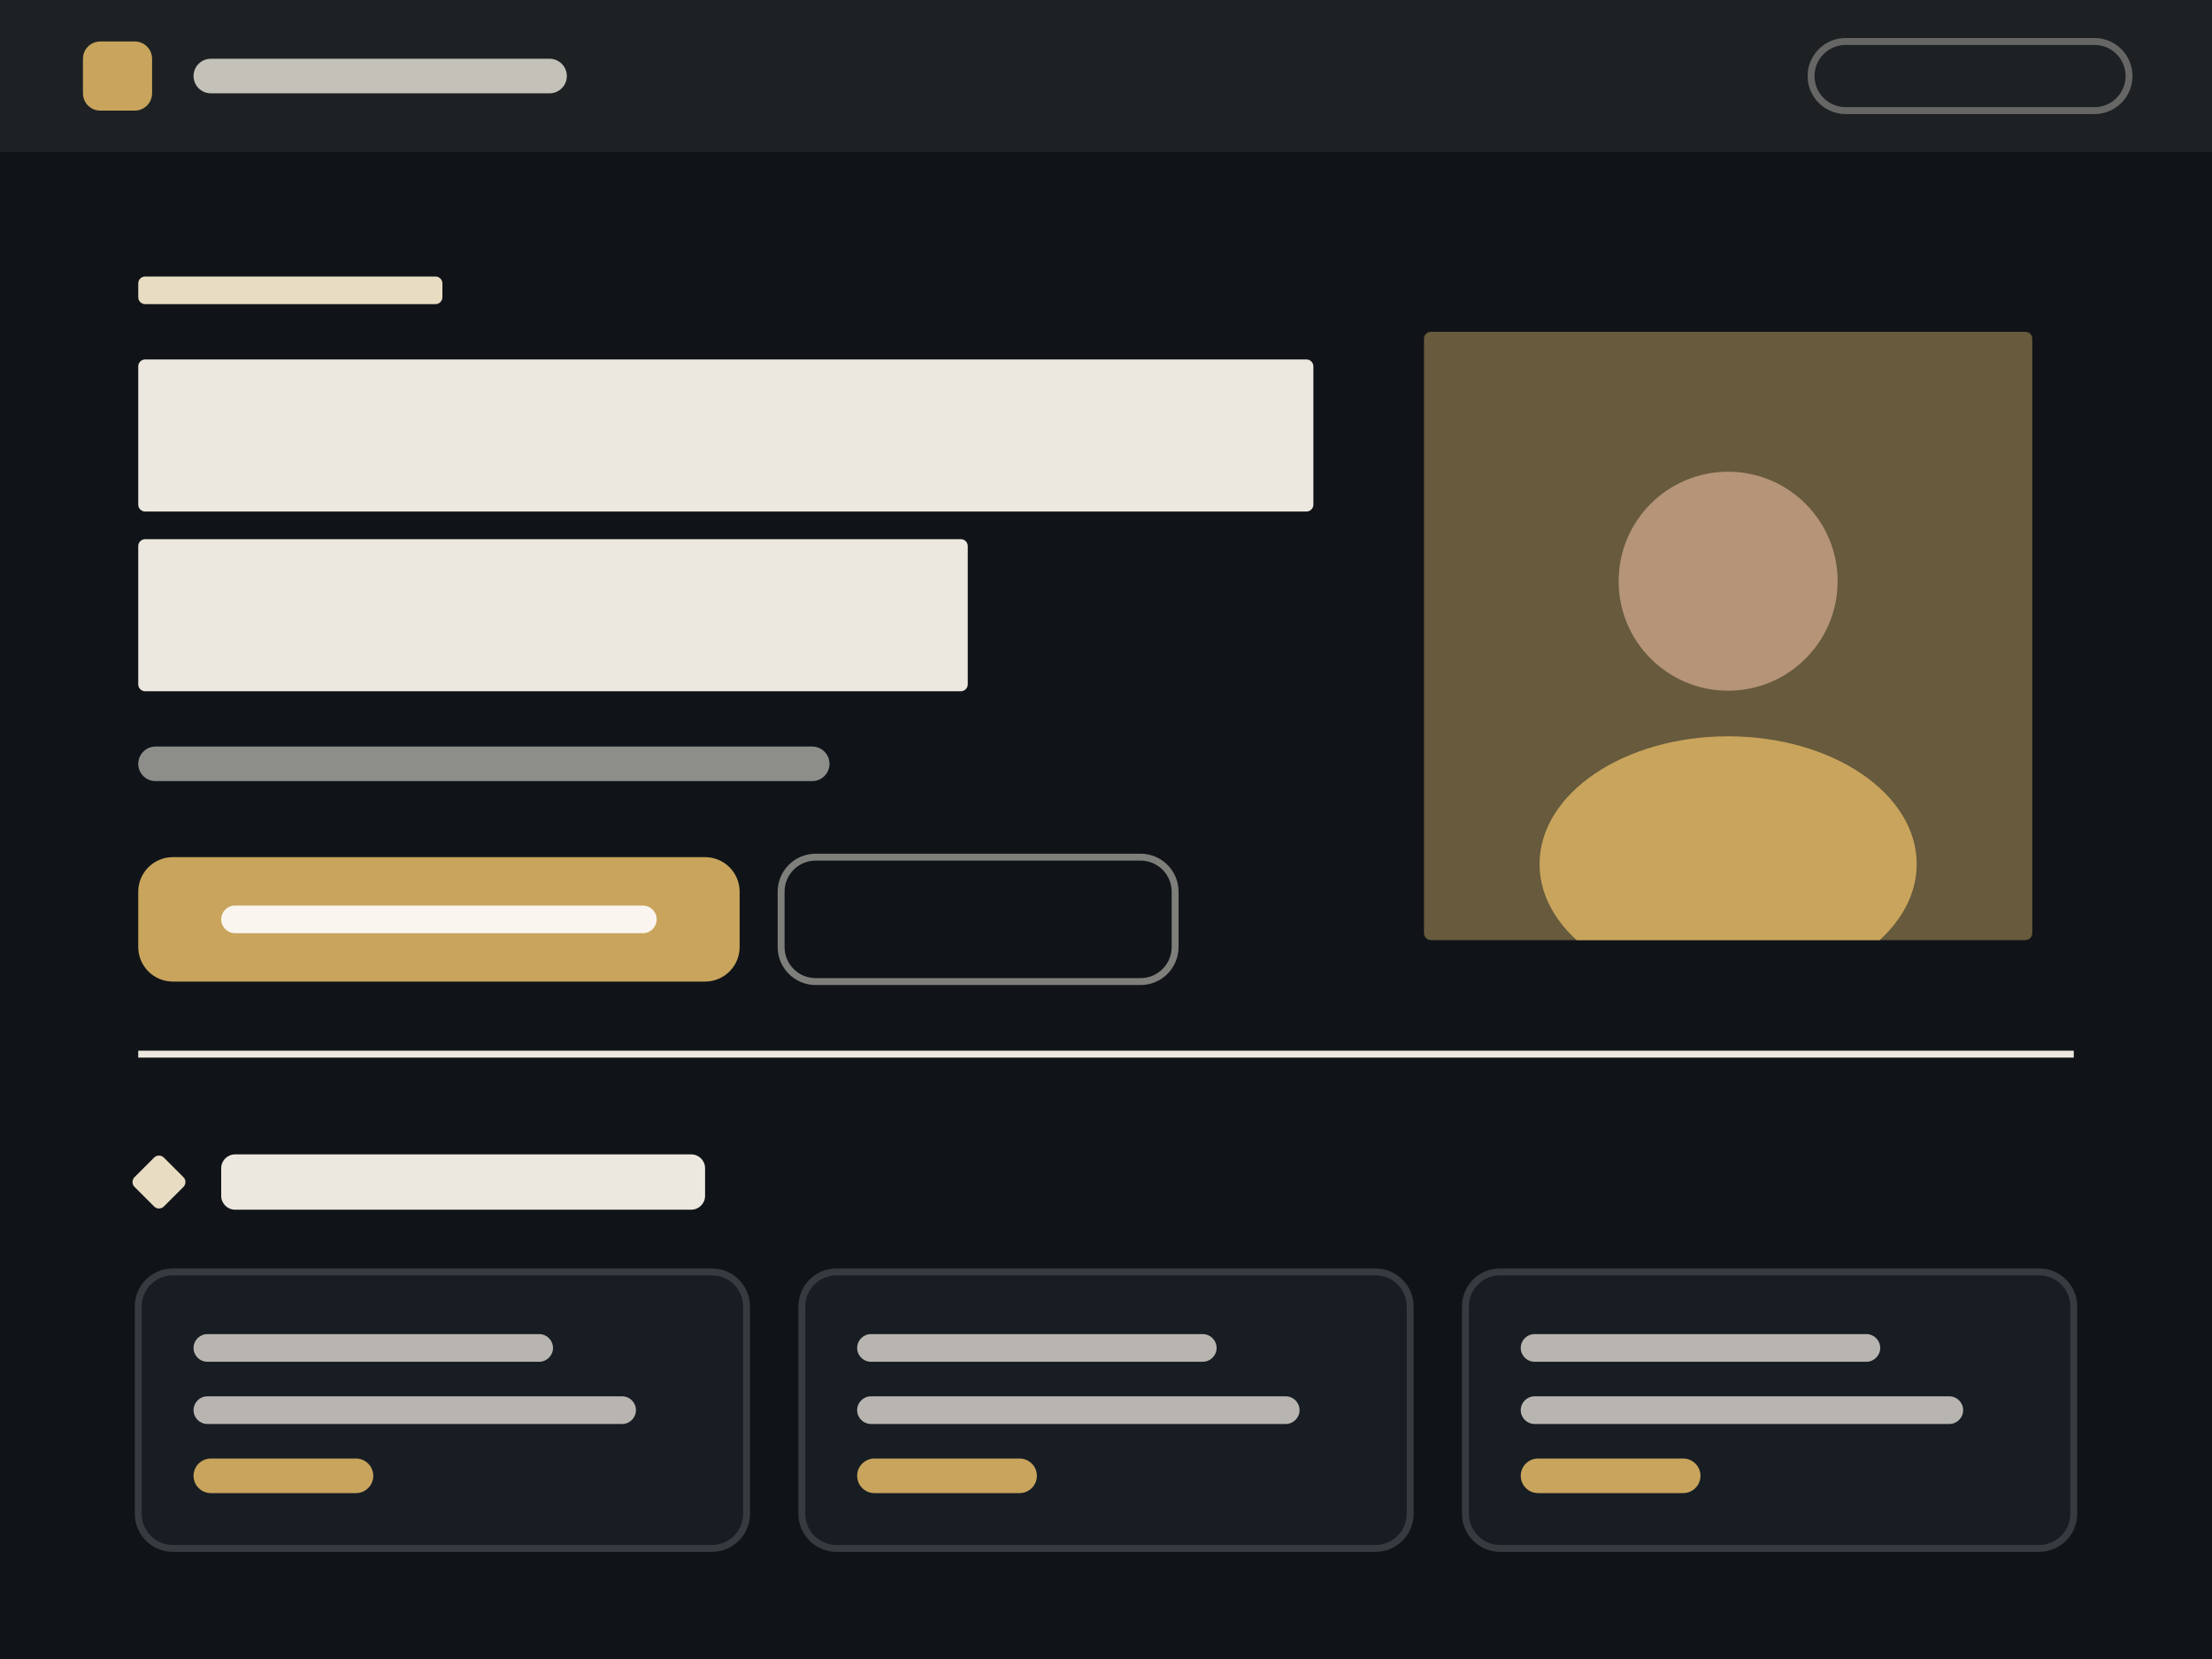
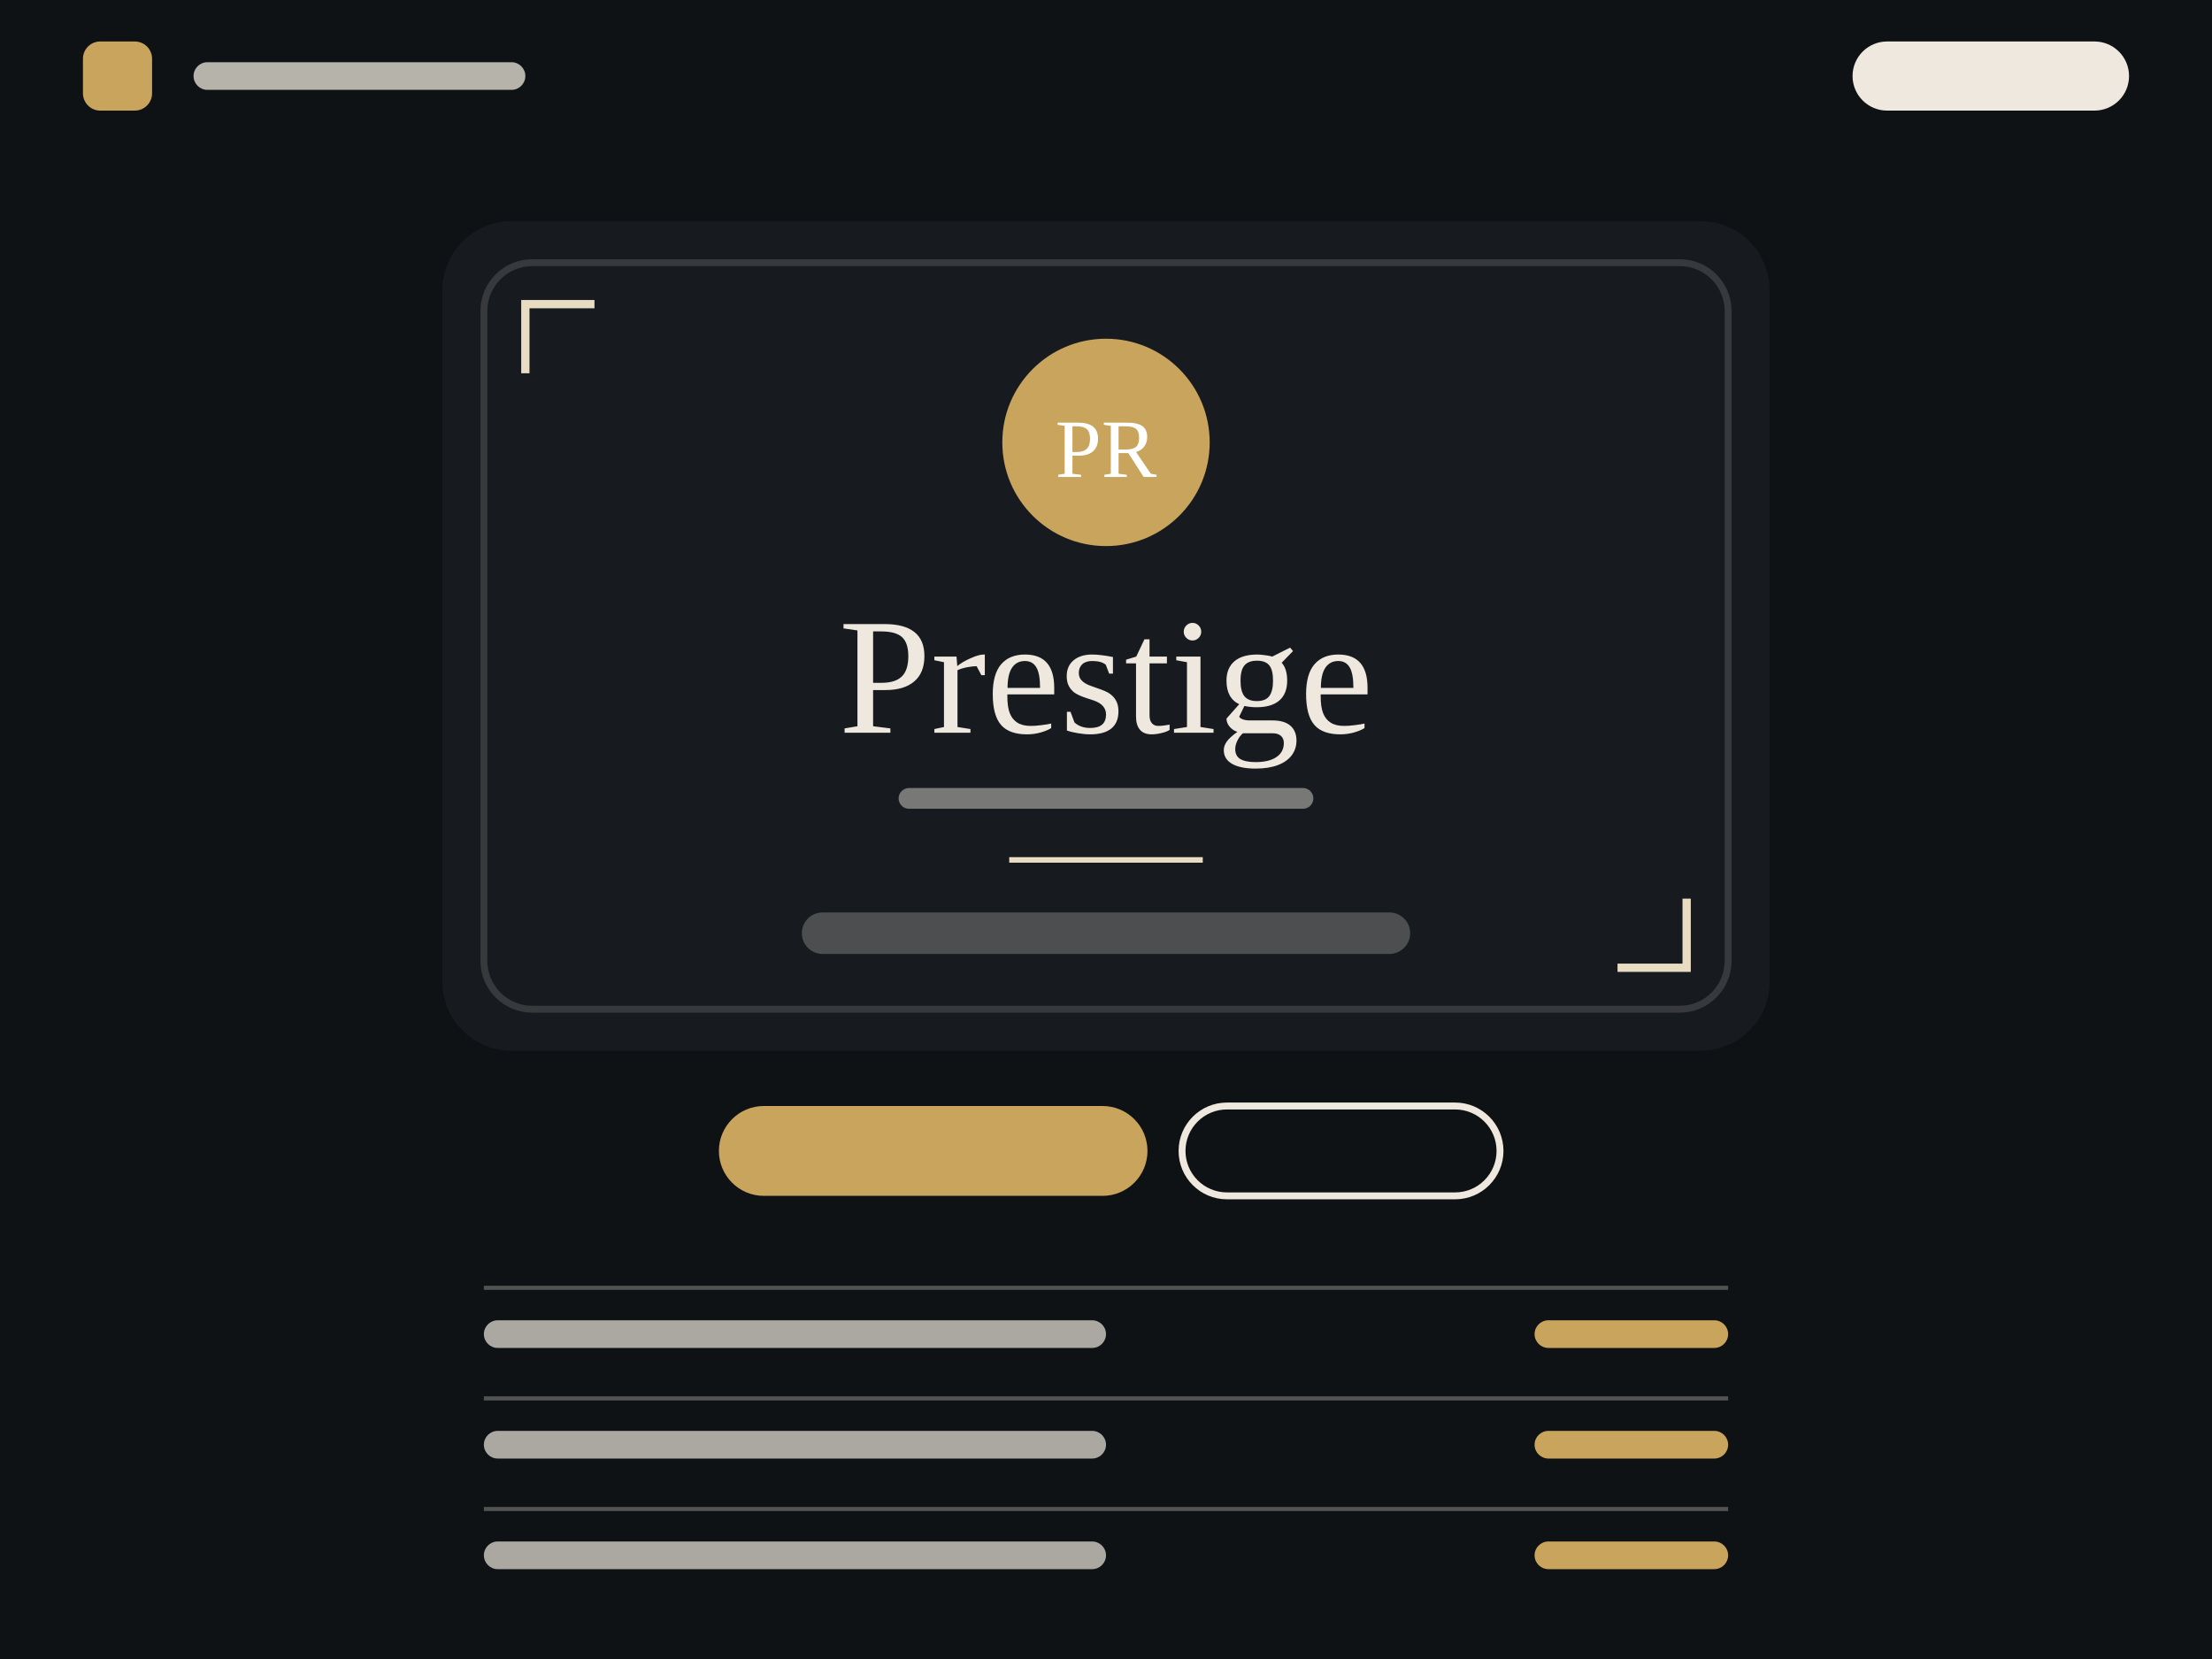
<svg xmlns="http://www.w3.org/2000/svg" viewBox="0 0 320 240" width="320" height="240" role="img" aria-label="Prestige">
-   <rect width="320" height="240" fill="#101418" />
-   <rect width="320" height="22" fill="#1D2124" />
-   <rect x="12" y="6" width="10" height="10" rx="2.5" fill="#C9A45C" />
-   <rect x="28" y="8.5" width="54" height="5" rx="2.5" fill="#EDE8DF" opacity=".8" />
-   <rect x="262" y="6" width="46" height="10" rx="5" fill="none" stroke="#EDE8DF" stroke-opacity=".35" />
-   <rect x="20" y="40" width="44" height="4" rx="1" fill="#E8DCC2" />
-   <rect x="20" y="52" width="170" height="22" rx="1" fill="#EDE8DF" />
-   <rect x="20" y="78" width="120" height="22" rx="1" fill="#EDE8DF" />
-   <rect x="20" y="108" width="100" height="5" rx="2.5" fill="#8D8D8A" opacity="1" />
-   <rect x="20" y="124" width="87" height="18" rx="5" fill="#C9A45C" />
-   <rect x="32" y="131" width="63" height="4" rx="2" fill="#FFFFFF" opacity=".9" />
-   <rect x="113" y="124" width="57" height="18" rx="5" fill="none" stroke="#EDE8DF" stroke-opacity=".5" />
-   <defs>
-     <clipPath id="c2509244">
-       <rect x="206" y="48" width="88" height="88" rx="1" />
-     </clipPath>
-   </defs>
-   <rect x="206" y="48" width="88" height="88" rx="1" fill="#675A3D" />
-   <g clip-path="url(#c2509244)">
-     <circle cx="250" cy="84.08" r="15.84" fill="#B59478" />
-     <ellipse cx="250" cy="125.0" rx="27.28" ry="18.48" fill="#C9A45C" />
-   </g>
-   <rect x="20" y="152" width="280" height="1" fill="#EDE8DF" />
-   <rect x="20" y="168" width="6" height="6" rx="1" fill="#E8DCC2" transform="rotate(45 23 171)" />
-   <rect x="32" y="167" width="70" height="8" rx="2" fill="#EDE8DF" />
-   <rect x="20" y="184" width="88" height="40" rx="5" fill="#171D23" stroke="#373B3F" />
-   <rect x="28" y="193" width="52" height="4" rx="2" fill="#EDE8DF" opacity="0.75" />
-   <rect x="28" y="202" width="64" height="4" rx="2" fill="#EDE8DF" opacity="0.75" />
-   <rect x="28" y="211" width="26" height="5" rx="2.5" fill="#C9A45C" />
-   <rect x="116" y="184" width="88" height="40" rx="5" fill="#171D23" stroke="#373B3F" />
-   <rect x="124" y="193" width="52" height="4" rx="2" fill="#EDE8DF" opacity="0.75" />
-   <rect x="124" y="202" width="64" height="4" rx="2" fill="#EDE8DF" opacity="0.75" />
-   <rect x="124" y="211" width="26" height="5" rx="2.5" fill="#C9A45C" />
-   <rect x="212" y="184" width="88" height="40" rx="5" fill="#171D23" stroke="#373B3F" />
-   <rect x="220" y="193" width="52" height="4" rx="2" fill="#EDE8DF" opacity="0.75" />
-   <rect x="220" y="202" width="64" height="4" rx="2" fill="#EDE8DF" opacity="0.75" />
-   <rect x="220" y="211" width="26" height="5" rx="2.5" fill="#C9A45C" />
+   <rect x="0" y="0" width="320" height="240" fill="#0F1215" />
+   <rect x="0" y="0" width="320" height="22" fill="#0F1215" />
+   <rect x="12" y="6" width="10" height="10" fill="#C9A45C" rx="2.5" />
+   <rect x="28" y="9" width="48" height="4" fill="#EEE8DE" rx="2" opacity=".75" />
+   <rect x="268" y="6" width="40" height="10" fill="#EEE8DE" rx="5" />
+   <rect x="64" y="32" width="192" height="120" fill="#171B20" rx="10" />
+   <rect x="70" y="38" width="180" height="108" fill="none" rx="7" stroke="#EEE8DE" stroke-opacity=".15" />
+   <path d="M76 54 V44 H86 M244 130 V140 H234" stroke="#E8DCC2" fill="none" stroke-width="1.2" />
+   <circle cx="160" cy="64" r="15" fill="#C9A45C" />
+   <text x="160" y="69" font-size="12" fill="#FFFFFF" font-family="Georgia, Times New Roman, serif" text-anchor="middle">PR</text>
+   <text x="160" y="106" font-size="24" fill="#EEE8DE" font-family="Georgia, Times New Roman, serif" text-anchor="middle" font-weight="400">Prestige</text>
+   <rect x="130" y="114" width="60" height="3" fill="#EEE8DE" rx="1.5" opacity=".45" />
+   <rect x="146" y="124" width="28" height="0.8" fill="#E8DCC2" />
+   <rect x="116" y="132" width="88" height="6" fill="#EEE8DE" rx="3" opacity=".25" />
+   <rect x="104" y="160" width="62" height="13" fill="#C9A45C" rx="6.5" />
+   <rect x="171" y="160" width="46" height="13" fill="none" rx="6.5" stroke="#EEE8DE" />
+   <rect x="70" y="186" width="180" height="0.6" fill="#EEE8DE" opacity=".3" />
+   <rect x="70" y="191" width="90" height="4" fill="#EEE8DE" rx="2" opacity=".7" />
+   <rect x="222" y="191" width="28" height="4" fill="#C9A45C" rx="2" />
+   <rect x="70" y="202" width="180" height="0.6" fill="#EEE8DE" opacity=".3" />
+   <rect x="70" y="207" width="90" height="4" fill="#EEE8DE" rx="2" opacity=".7" />
+   <rect x="222" y="207" width="28" height="4" fill="#C9A45C" rx="2" />
+   <rect x="70" y="218" width="180" height="0.6" fill="#EEE8DE" opacity=".3" />
+   <rect x="70" y="223" width="90" height="4" fill="#EEE8DE" rx="2" opacity=".7" />
+   <rect x="222" y="223" width="28" height="4" fill="#C9A45C" rx="2" />
</svg>
